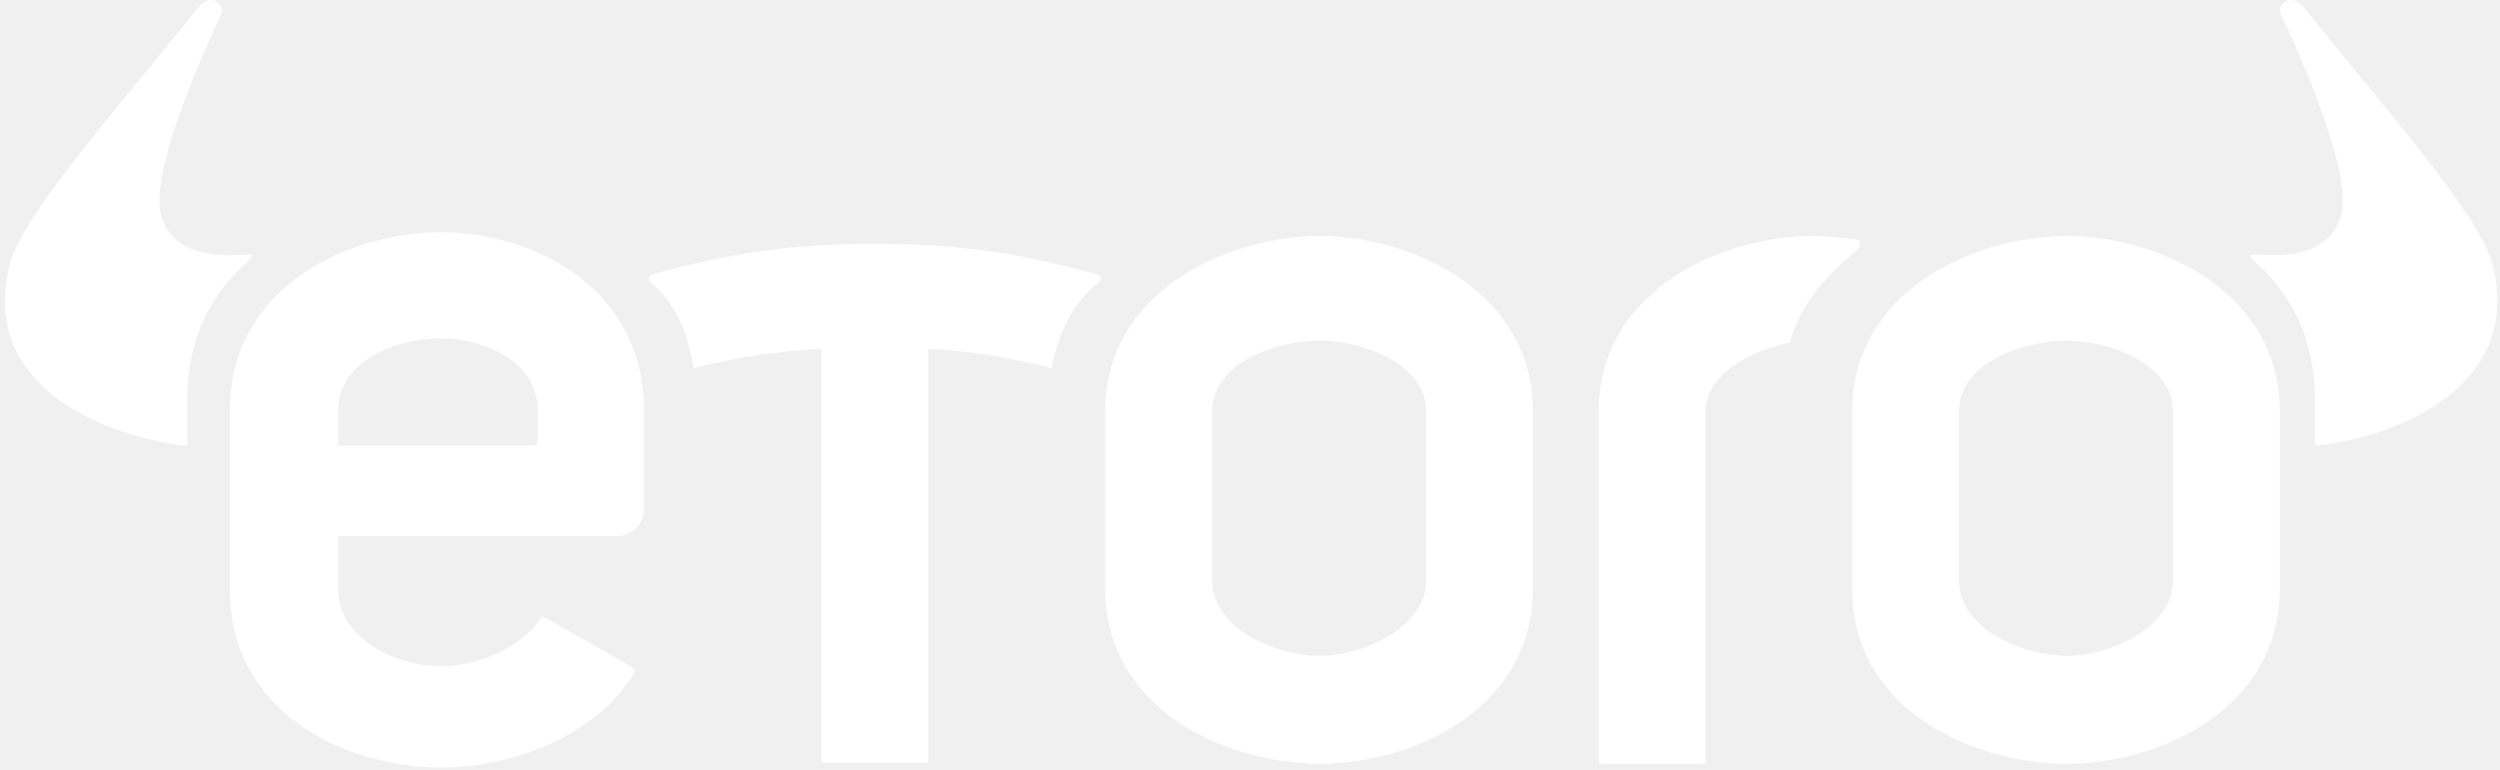
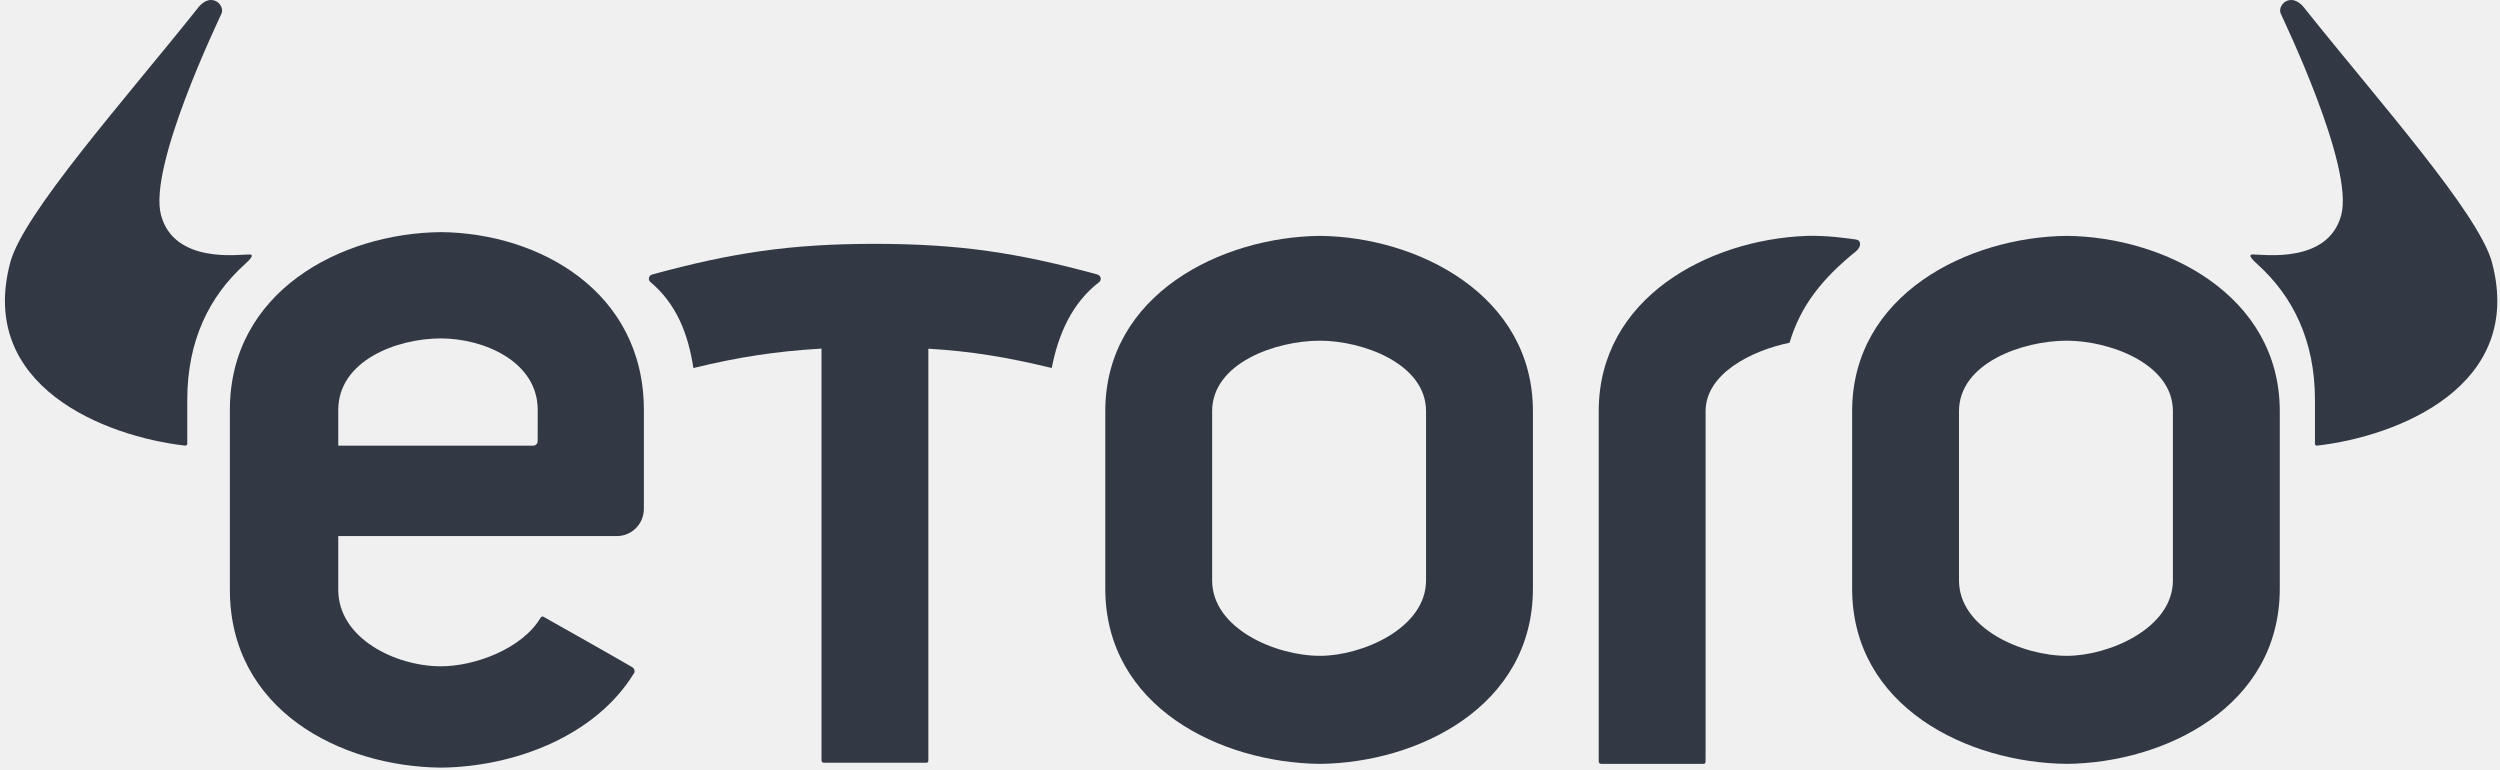
<svg xmlns="http://www.w3.org/2000/svg" width="117" height="36" viewBox="0.25 0 117 36" fill="none">
  <g clip-path="url(#clip0_9555_33435)">
-     <path fill-rule="evenodd" clip-rule="evenodd" d="M11.703 12.372C11.998 12.106 12.157 11.908 11.919 11.908C11.421 11.908 8.409 12.352 7.788 10.077C7.167 7.801 10.488 0.936 10.613 0.642C10.734 0.359 10.485 0 10.12 0C9.762 0 9.499 0.389 9.462 0.436C6.072 4.687 1.34 9.996 0.73 12.284C-0.812 18.078 5.151 20.426 8.915 20.855C8.981 20.863 9.014 20.81 9.014 20.77V18.712C9.014 15.936 10.053 13.857 11.703 12.372Z" fill="white" />
-     <path fill-rule="evenodd" clip-rule="evenodd" d="M105.902 12.372C105.607 12.106 105.447 11.908 105.686 11.908C106.183 11.908 109.196 12.352 109.817 10.077C110.438 7.801 107.117 0.936 106.991 0.642C106.871 0.359 107.12 0 107.484 0C107.842 0 108.105 0.389 108.143 0.436C111.533 4.687 116.265 9.996 116.875 12.284C118.417 18.078 112.454 20.426 108.69 20.855C108.623 20.863 108.59 20.81 108.59 20.77V18.712C108.59 15.936 107.551 13.857 105.902 12.372Z" fill="white" />
-     <path fill-rule="evenodd" clip-rule="evenodd" d="M101.942 27.163C101.942 29.41 98.937 30.693 96.982 30.693C94.89 30.693 91.931 29.41 91.931 27.163V19.245C91.931 16.999 94.89 15.944 96.982 15.944C98.937 15.944 101.942 16.999 101.942 19.245V27.163ZM96.982 11.039C92.344 11.085 86.93 13.789 86.93 19.245V27.543C86.93 33.09 92.344 35.703 96.982 35.749C101.529 35.703 106.944 33.09 106.944 27.543V19.245C106.944 13.789 101.529 11.085 96.982 11.039Z" fill="white" />
-     <path fill-rule="evenodd" clip-rule="evenodd" d="M66.989 27.163C66.989 29.41 63.983 30.693 62.029 30.693C59.937 30.693 56.978 29.41 56.978 27.163V19.245C56.978 16.999 59.937 15.944 62.029 15.944C63.983 15.944 66.989 16.999 66.989 19.245V27.163ZM62.029 11.039C57.391 11.085 51.977 13.789 51.977 19.245V27.543C51.977 33.09 57.391 35.703 62.029 35.749C66.576 35.703 71.991 33.09 71.991 27.543V19.245C71.991 13.789 66.576 11.085 62.029 11.039Z" fill="white" />
-     <path fill-rule="evenodd" clip-rule="evenodd" d="M51.604 12.845C47.902 11.835 45.164 11.413 41.197 11.412C37.227 11.411 34.483 11.835 30.787 12.842C30.612 12.881 30.578 13.062 30.659 13.172C31.924 14.226 32.455 15.634 32.701 17.224C34.733 16.726 36.566 16.435 38.696 16.315V35.586C38.694 35.655 38.743 35.697 38.816 35.697H43.575C43.657 35.703 43.698 35.667 43.697 35.59V16.319C45.745 16.441 47.454 16.73 49.471 17.224C49.778 15.643 50.419 14.169 51.715 13.182C51.829 13.039 51.731 12.88 51.604 12.845Z" fill="white" />
-     <path fill-rule="evenodd" clip-rule="evenodd" d="M87.109 11.209C86.754 11.159 85.704 11.006 84.779 11.041C80.223 11.217 75.07 13.927 75.07 19.245V19.674V27.543V35.637C75.069 35.706 75.118 35.748 75.191 35.748H79.95C80.033 35.755 80.073 35.719 80.071 35.641V35.212H80.072V19.245C80.072 17.491 82.214 16.407 84 16.041C84.52 14.293 85.54 13.032 87.103 11.767C87.376 11.546 87.362 11.244 87.109 11.209Z" fill="white" />
-     <path fill-rule="evenodd" clip-rule="evenodd" d="M25.413 20.645C25.413 20.701 25.392 20.752 25.357 20.79C25.319 20.831 25.264 20.857 25.203 20.857H16.081V19.186C16.081 16.907 18.767 15.838 20.888 15.838C22.872 15.838 25.415 16.907 25.415 19.186L25.413 20.645ZM20.888 10.863C16.184 10.91 11.008 13.653 11.008 19.186V27.602C11.008 33.228 16.184 35.879 20.888 35.925C24.259 35.892 28.096 34.486 29.922 31.506C29.983 31.407 29.929 31.277 29.837 31.222C28.226 30.291 27.292 29.776 25.696 28.87C25.645 28.842 25.591 28.842 25.55 28.91C24.678 30.375 22.453 31.183 20.888 31.183C18.767 31.183 16.081 29.88 16.081 27.602V25.088H29.121C29.818 25.088 30.383 24.518 30.383 23.816V19.186C30.383 13.653 25.5 10.91 20.888 10.863Z" fill="white" />
+     <path fill-rule="evenodd" clip-rule="evenodd" d="M11.703 12.372C11.998 12.106 12.157 11.908 11.919 11.908C11.421 11.908 8.409 12.352 7.788 10.077C7.167 7.801 10.488 0.936 10.613 0.642C10.734 0.359 10.485 0 10.12 0C9.762 0 9.499 0.389 9.462 0.436C6.072 4.687 1.34 9.996 0.73 12.284C-0.812 18.078 5.151 20.426 8.915 20.855C8.981 20.863 9.014 20.81 9.014 20.77V18.712C9.014 15.936 10.053 13.857 11.703 12.372Z" fill="#323844" />
+     <path fill-rule="evenodd" clip-rule="evenodd" d="M105.902 12.372C105.607 12.106 105.447 11.908 105.686 11.908C106.183 11.908 109.196 12.352 109.817 10.077C110.438 7.801 107.117 0.936 106.991 0.642C106.871 0.359 107.12 0 107.484 0C107.842 0 108.105 0.389 108.143 0.436C111.533 4.687 116.265 9.996 116.875 12.284C118.417 18.078 112.454 20.426 108.69 20.855C108.623 20.863 108.59 20.81 108.59 20.77V18.712C108.59 15.936 107.551 13.857 105.902 12.372Z" fill="#323844" />
+     <path fill-rule="evenodd" clip-rule="evenodd" d="M101.942 27.163C101.942 29.41 98.937 30.693 96.982 30.693C94.89 30.693 91.931 29.41 91.931 27.163V19.245C91.931 16.999 94.89 15.944 96.982 15.944C98.937 15.944 101.942 16.999 101.942 19.245V27.163ZM96.982 11.039C92.344 11.085 86.93 13.789 86.93 19.245V27.543C86.93 33.09 92.344 35.703 96.982 35.749C101.529 35.703 106.944 33.09 106.944 27.543V19.245C106.944 13.789 101.529 11.085 96.982 11.039Z" fill="#323844" />
+     <path fill-rule="evenodd" clip-rule="evenodd" d="M66.989 27.163C66.989 29.41 63.983 30.693 62.029 30.693C59.937 30.693 56.978 29.41 56.978 27.163V19.245C56.978 16.999 59.937 15.944 62.029 15.944C63.983 15.944 66.989 16.999 66.989 19.245V27.163ZM62.029 11.039C57.391 11.085 51.977 13.789 51.977 19.245V27.543C51.977 33.09 57.391 35.703 62.029 35.749C66.576 35.703 71.991 33.09 71.991 27.543V19.245C71.991 13.789 66.576 11.085 62.029 11.039Z" fill="#323844" />
+     <path fill-rule="evenodd" clip-rule="evenodd" d="M51.604 12.845C47.902 11.835 45.164 11.413 41.197 11.412C37.227 11.411 34.483 11.835 30.787 12.842C30.612 12.881 30.578 13.062 30.659 13.172C31.924 14.226 32.455 15.634 32.701 17.224C34.733 16.726 36.566 16.435 38.696 16.315V35.586C38.694 35.655 38.743 35.697 38.816 35.697H43.575C43.657 35.703 43.698 35.667 43.697 35.59V16.319C45.745 16.441 47.454 16.73 49.471 17.224C49.778 15.643 50.419 14.169 51.715 13.182C51.829 13.039 51.731 12.88 51.604 12.845Z" fill="#323844" />
+     <path fill-rule="evenodd" clip-rule="evenodd" d="M87.109 11.209C86.754 11.159 85.704 11.006 84.779 11.041C80.223 11.217 75.07 13.927 75.07 19.245V19.674V27.543V35.637C75.069 35.706 75.118 35.748 75.191 35.748H79.95C80.033 35.755 80.073 35.719 80.071 35.641V35.212H80.072V19.245C80.072 17.491 82.214 16.407 84 16.041C84.52 14.293 85.54 13.032 87.103 11.767C87.376 11.546 87.362 11.244 87.109 11.209Z" fill="#323844" />
+     <path fill-rule="evenodd" clip-rule="evenodd" d="M25.413 20.645C25.413 20.701 25.392 20.752 25.357 20.79C25.319 20.831 25.264 20.857 25.203 20.857H16.081V19.186C16.081 16.907 18.767 15.838 20.888 15.838C22.872 15.838 25.415 16.907 25.415 19.186L25.413 20.645ZM20.888 10.863C16.184 10.91 11.008 13.653 11.008 19.186V27.602C11.008 33.228 16.184 35.879 20.888 35.925C24.259 35.892 28.096 34.486 29.922 31.506C29.983 31.407 29.929 31.277 29.837 31.222C28.226 30.291 27.292 29.776 25.696 28.87C25.645 28.842 25.591 28.842 25.55 28.91C24.678 30.375 22.453 31.183 20.888 31.183C18.767 31.183 16.081 29.88 16.081 27.602V25.088H29.121C29.818 25.088 30.383 24.518 30.383 23.816V19.186C30.383 13.653 25.5 10.91 20.888 10.863Z" fill="#323844" />
  </g>
  <defs>
    <clipPath id="clip0_9555_33435">
-       <rect width="116.645" height="36" fill="white" transform="translate(0.476562)" />
+       <rect width="116.645" height="36" fill="#323844" transform="translate(0.476562)" />
    </clipPath>
  </defs>
</svg>
